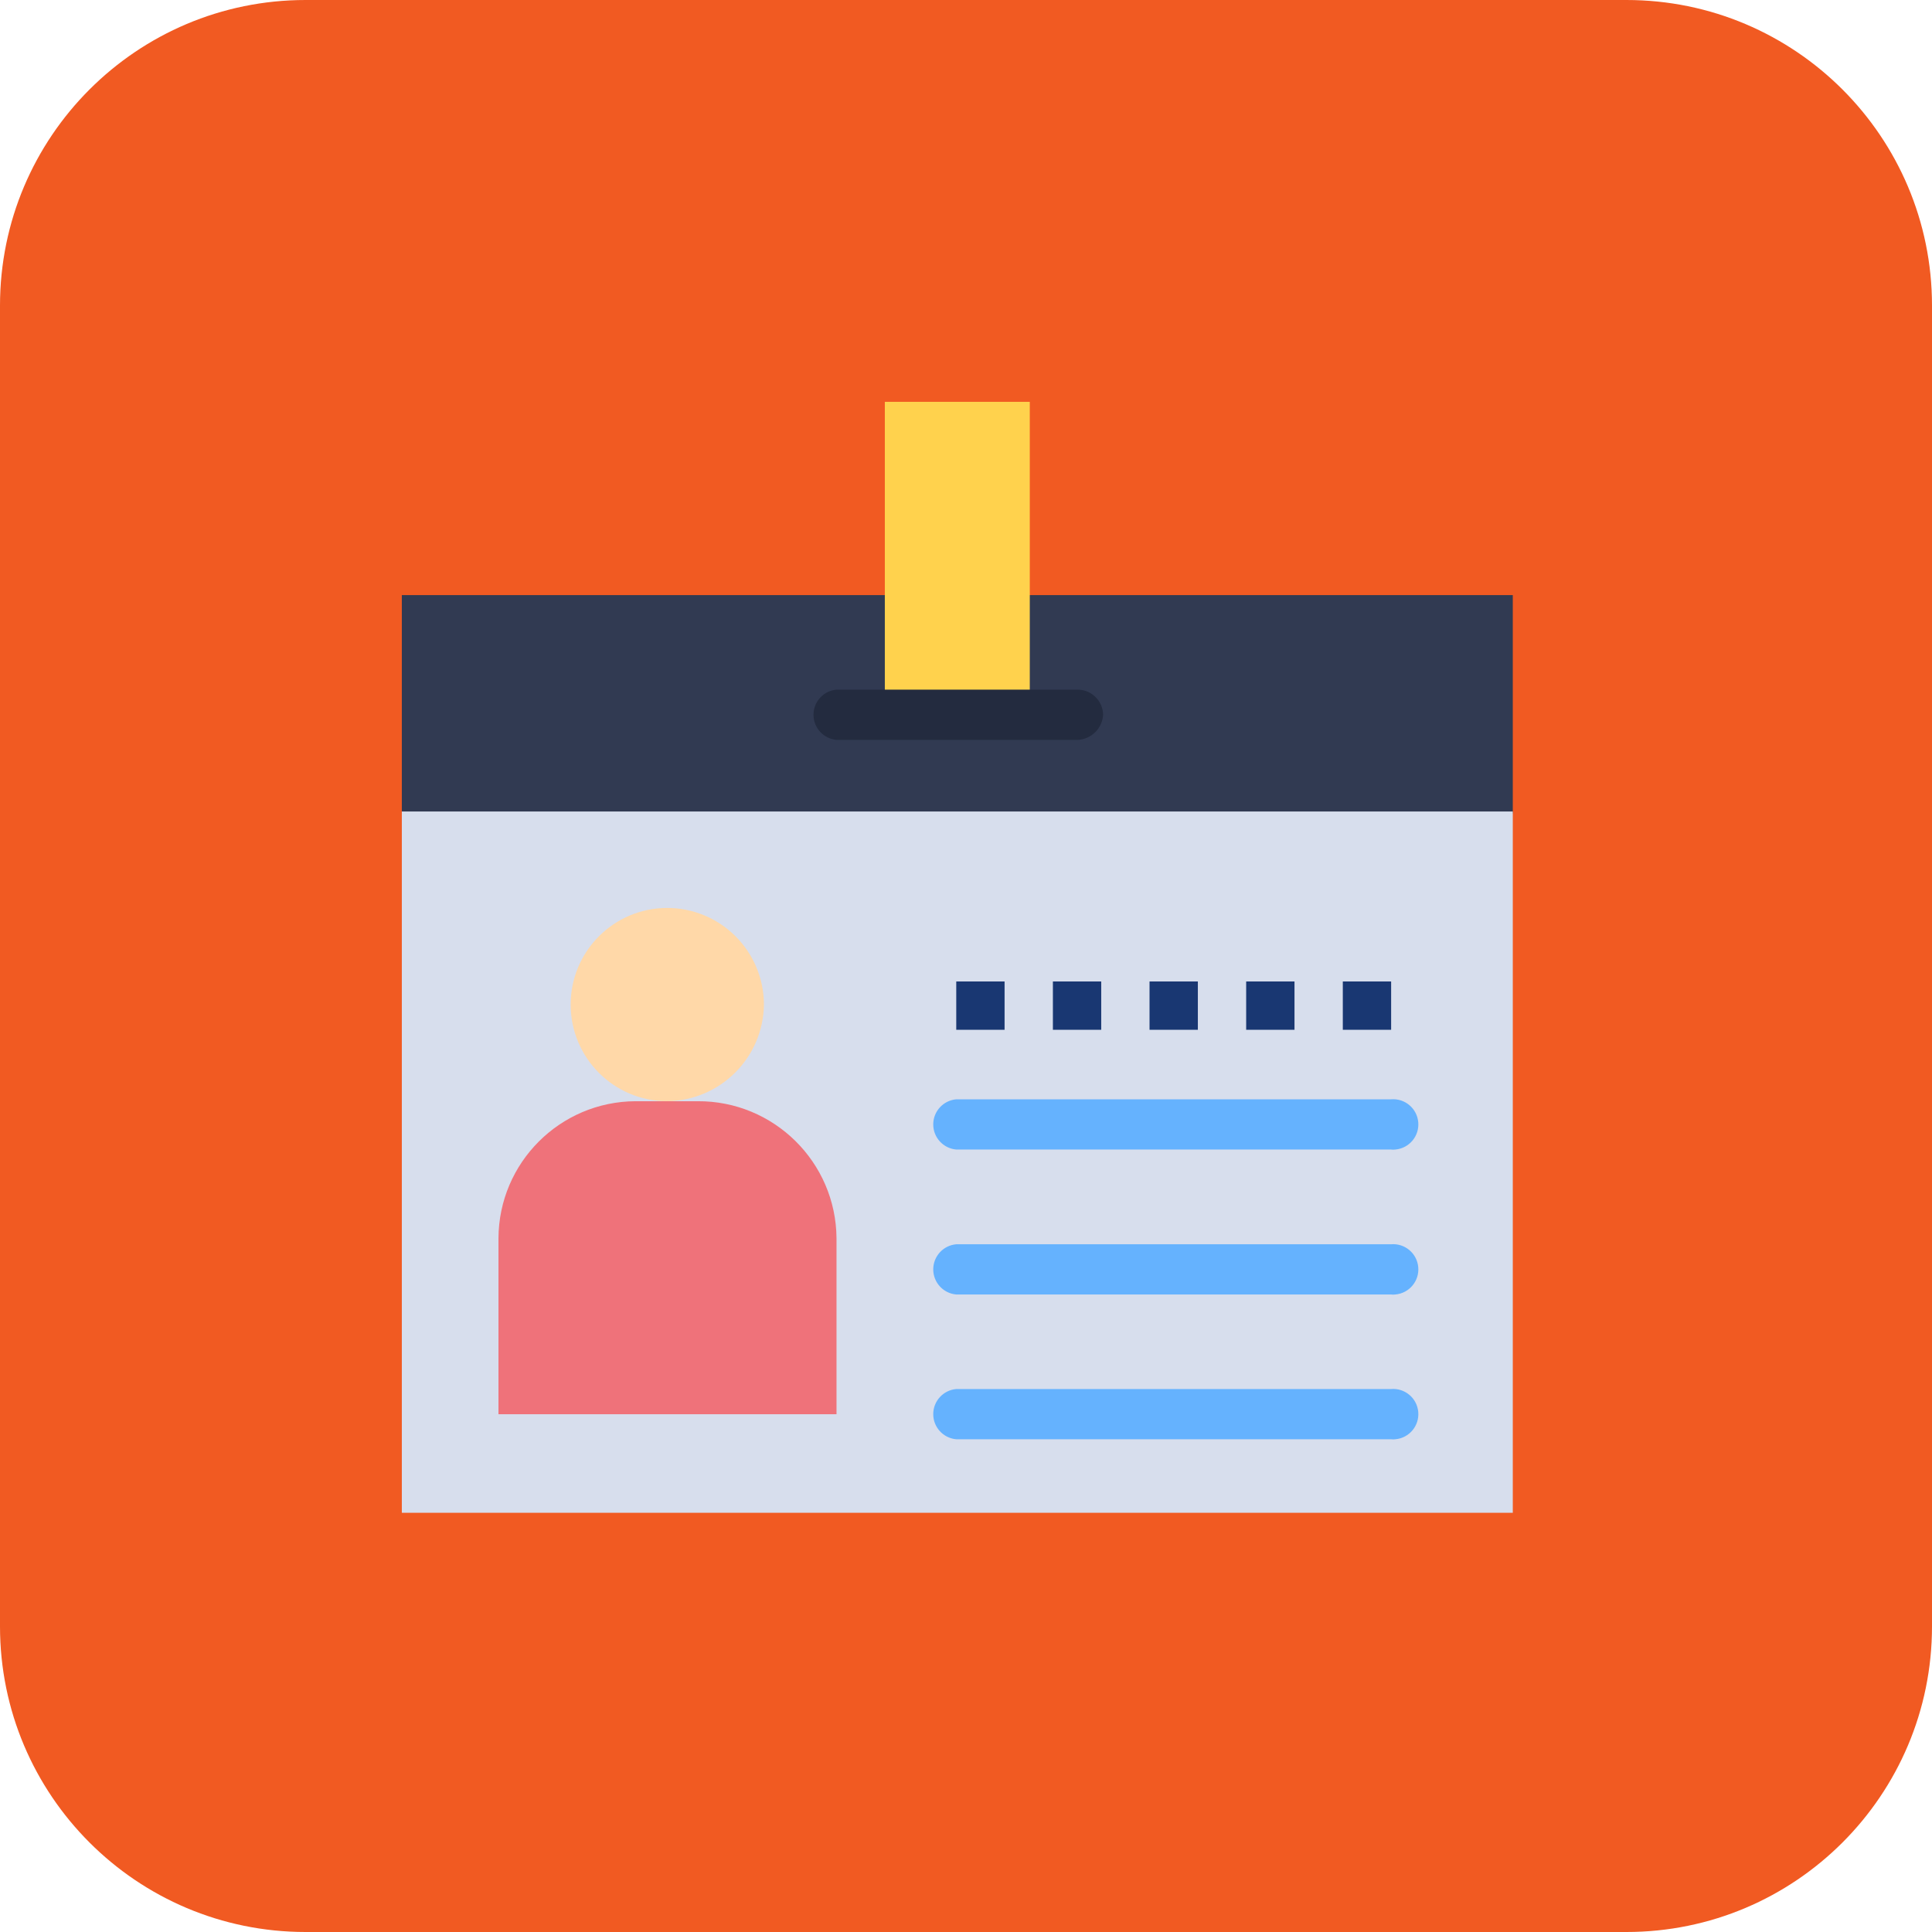
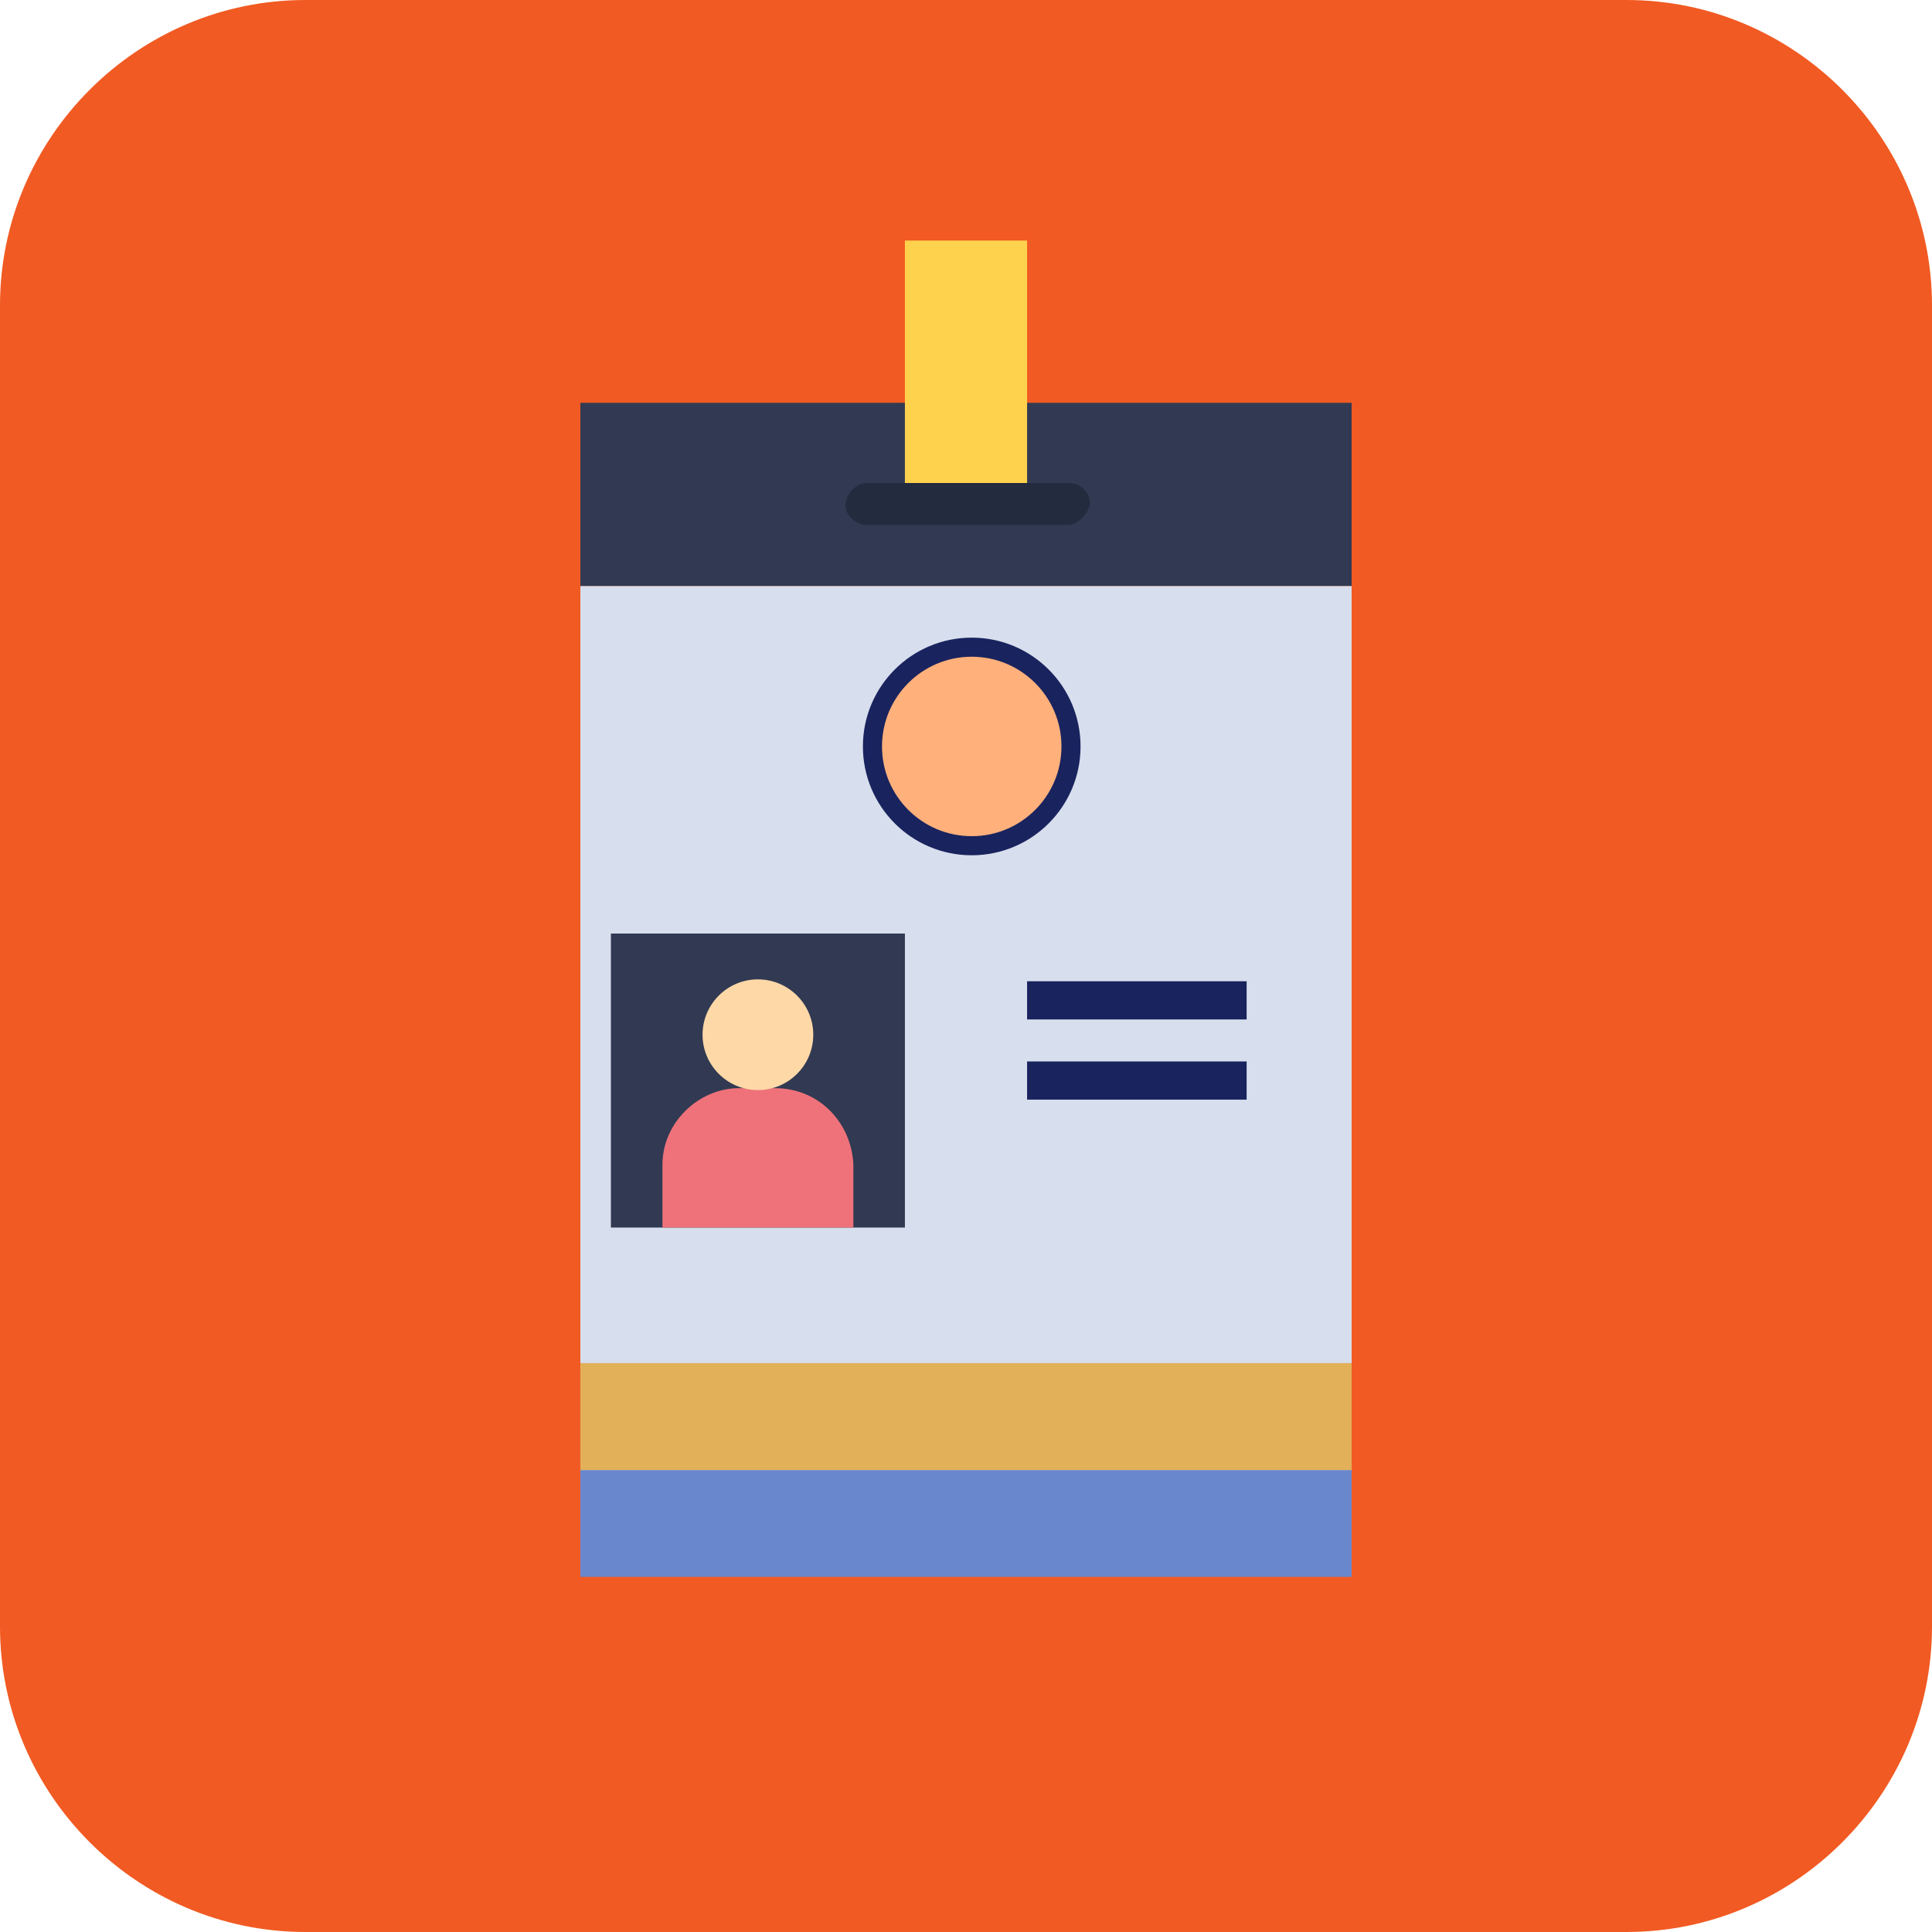
- <svg xmlns="http://www.w3.org/2000/svg" viewBox="0 0 101.16 101.16">
-   <defs>
-     <style>.cls-1{fill:#f15a22;}.cls-2{fill:#313a52;}.cls-3{fill:#ffd24d;}.cls-4{fill:#d7deed;}.cls-5{fill:#ef727a;}.cls-6{fill:#ffd8a8;}.cls-7{fill:#193772;}.cls-8{fill:#65b2fe;}.cls-9{fill:#232b3f;}</style>
-   </defs>
-   <g id="Layer_2" data-name="Layer 2">
-     <g id="Layer_1-2" data-name="Layer 1">
-       <g id="Layer_2-2" data-name="Layer 2">
-         <g id="_1" data-name=" 1">
-           <rect class="cls-1" width="101.16" height="101.16" rx="16" />
-           <g id="_1994_Badge_Card_Document_Id_Identification" data-name=" 1994 Badge Card Document Id Identification">
-             <rect class="cls-2" x="21.04" y="31.16" width="58.17" height="11.43" />
-             <polygon class="cls-3" points="53.92 31.16 53.92 37.43 46.33 37.43 46.33 31.16 46.33 21.04 53.92 21.04 53.92 31.16" />
-             <rect class="cls-4" x="21.04" y="42.49" width="58.17" height="36.72" />
-             <path class="cls-5" d="M43.8,64.84v9.21H26.1V64.84a7.21,7.21,0,0,1,7.18-7.18h3.24a7.23,7.23,0,0,1,7.28,7.18Z" />
-             <path class="cls-6" d="M34.9,47.54A5.07,5.07,0,0,1,40,52.6a5.13,5.13,0,0,1-5.06,5.06,5.06,5.06,0,1,1,0-10.12Z" />
-             <rect class="cls-7" x="70.31" y="51.39" width="2.53" height="2.53" />
-             <rect class="cls-7" x="65.25" y="51.39" width="2.53" height="2.53" />
-             <rect class="cls-7" x="60.19" y="51.39" width="2.53" height="2.53" />
-             <rect class="cls-7" x="55.13" y="51.39" width="2.53" height="2.53" />
-             <rect class="cls-7" x="50.07" y="51.39" width="2.53" height="2.53" />
-             <path class="cls-8" d="M72.83,60.19H50.07a1.32,1.32,0,0,1,0-2.63H72.83a1.32,1.32,0,1,1,.23,2.63A.89.89,0,0,1,72.83,60.19Z" />
-             <path class="cls-8" d="M72.83,67.78H50.07a1.32,1.32,0,0,1,0-2.63H72.83a1.32,1.32,0,0,1,.23,2.63A.89.89,0,0,1,72.83,67.78Z" />
-             <path class="cls-8" d="M72.83,75.36H50.07a1.32,1.32,0,0,1,0-2.63H72.83a1.32,1.32,0,1,1,.23,2.63A.89.89,0,0,1,72.83,75.36Z" />
-             <path class="cls-9" d="M56.45,38.74H43.8a1.32,1.32,0,0,1,0-2.63H56.45a1.34,1.34,0,0,1,1.31,1.32A1.4,1.4,0,0,1,56.45,38.74Z" />
+ <svg xmlns="http://www.w3.org/2000/svg" version="1.1" id="Layer_1" x="0px" y="0px" viewBox="0 0 101.2 101.2" style="enable-background:new 0 0 101.2 101.2;" xml:space="preserve">
+   <style type="text/css">
+ 	.st0{fill:#F15A22;}
+ 	.st1{fill:#313A52;}
+ 	.st2{fill:#FFD24D;}
+ 	.st3{fill:#D7DEED;}
+ 	.st4{fill:#EF727A;}
+ 	.st5{fill:#FFD8A8;}
+ 	.st6{fill:#232B3F;}
+ 	.st7{fill:#FFB07B;stroke:#19235E;stroke-miterlimit:10;}
+ 	.st8{fill:#6987CC;}
+ 	.st9{fill:#E2B059;}
+ 	.st10{fill:none;stroke:#19235E;stroke-width:2;stroke-miterlimit:10;}
+ </style>
+   <g id="Layer_2_1_">
+     <g id="Layer_1-2">
+       <g id="Layer_2-2">
+         <g id="_1">
+           <path class="st0" d="M16,0h69.2c8.8,0,16,7.2,16,16v69.2c0,8.8-7.2,16-16,16H16c-8.8,0-16-7.2-16-16V16C0,7.2,7.2,0,16,0z" />
+           <g id="_1994_Badge_Card_Document_Id_Identification">
+             <rect x="30.4" y="21.1" class="st1" width="40.4" height="9.6" />
+             <polygon class="st2" points="53.8,21.1 53.8,26.4 47.4,26.4 47.4,21.1 47.4,12.6 53.8,12.6      " />
+             <rect x="30.4" y="30.7" class="st3" width="40.4" height="51.8" />
+             <rect x="32" y="48.9" class="st1" width="15.4" height="15.4" />
+             <path class="st4" d="M44.7,61v3.3h-10V61c0-2.2,1.9-4,4-4h1.9C42.9,57,44.6,58.8,44.7,61L44.7,61z" />
+             <path class="st5" d="M39.7,51.3c1.6,0,2.9,1.3,2.9,2.9l0,0c0,1.6-1.3,2.9-2.9,2.9s-2.9-1.3-2.9-2.9       C36.8,52.6,38.1,51.3,39.7,51.3L39.7,51.3L39.7,51.3z" />
+             <path class="st6" d="M55.9,27.5H45.3c-0.6-0.1-1.1-0.6-1-1.2c0.1-0.5,0.5-0.9,1-1H56c0.6,0,1.1,0.5,1.1,1.1       C57,26.9,56.5,27.5,55.9,27.5z" />
+             <circle class="st7" cx="50.9" cy="39.1" r="5.2" />
+             <rect x="30.4" y="77" class="st8" width="40.4" height="5.6" />
+             <rect x="30.4" y="71.4" class="st9" width="40.4" height="5.6" />
+             <line class="st10" x1="53.8" y1="52.4" x2="65.3" y2="52.4" />
+             <line class="st10" x1="53.8" y1="56.6" x2="65.3" y2="56.6" />
          </g>
        </g>
      </g>
    </g>
  </g>
</svg>
